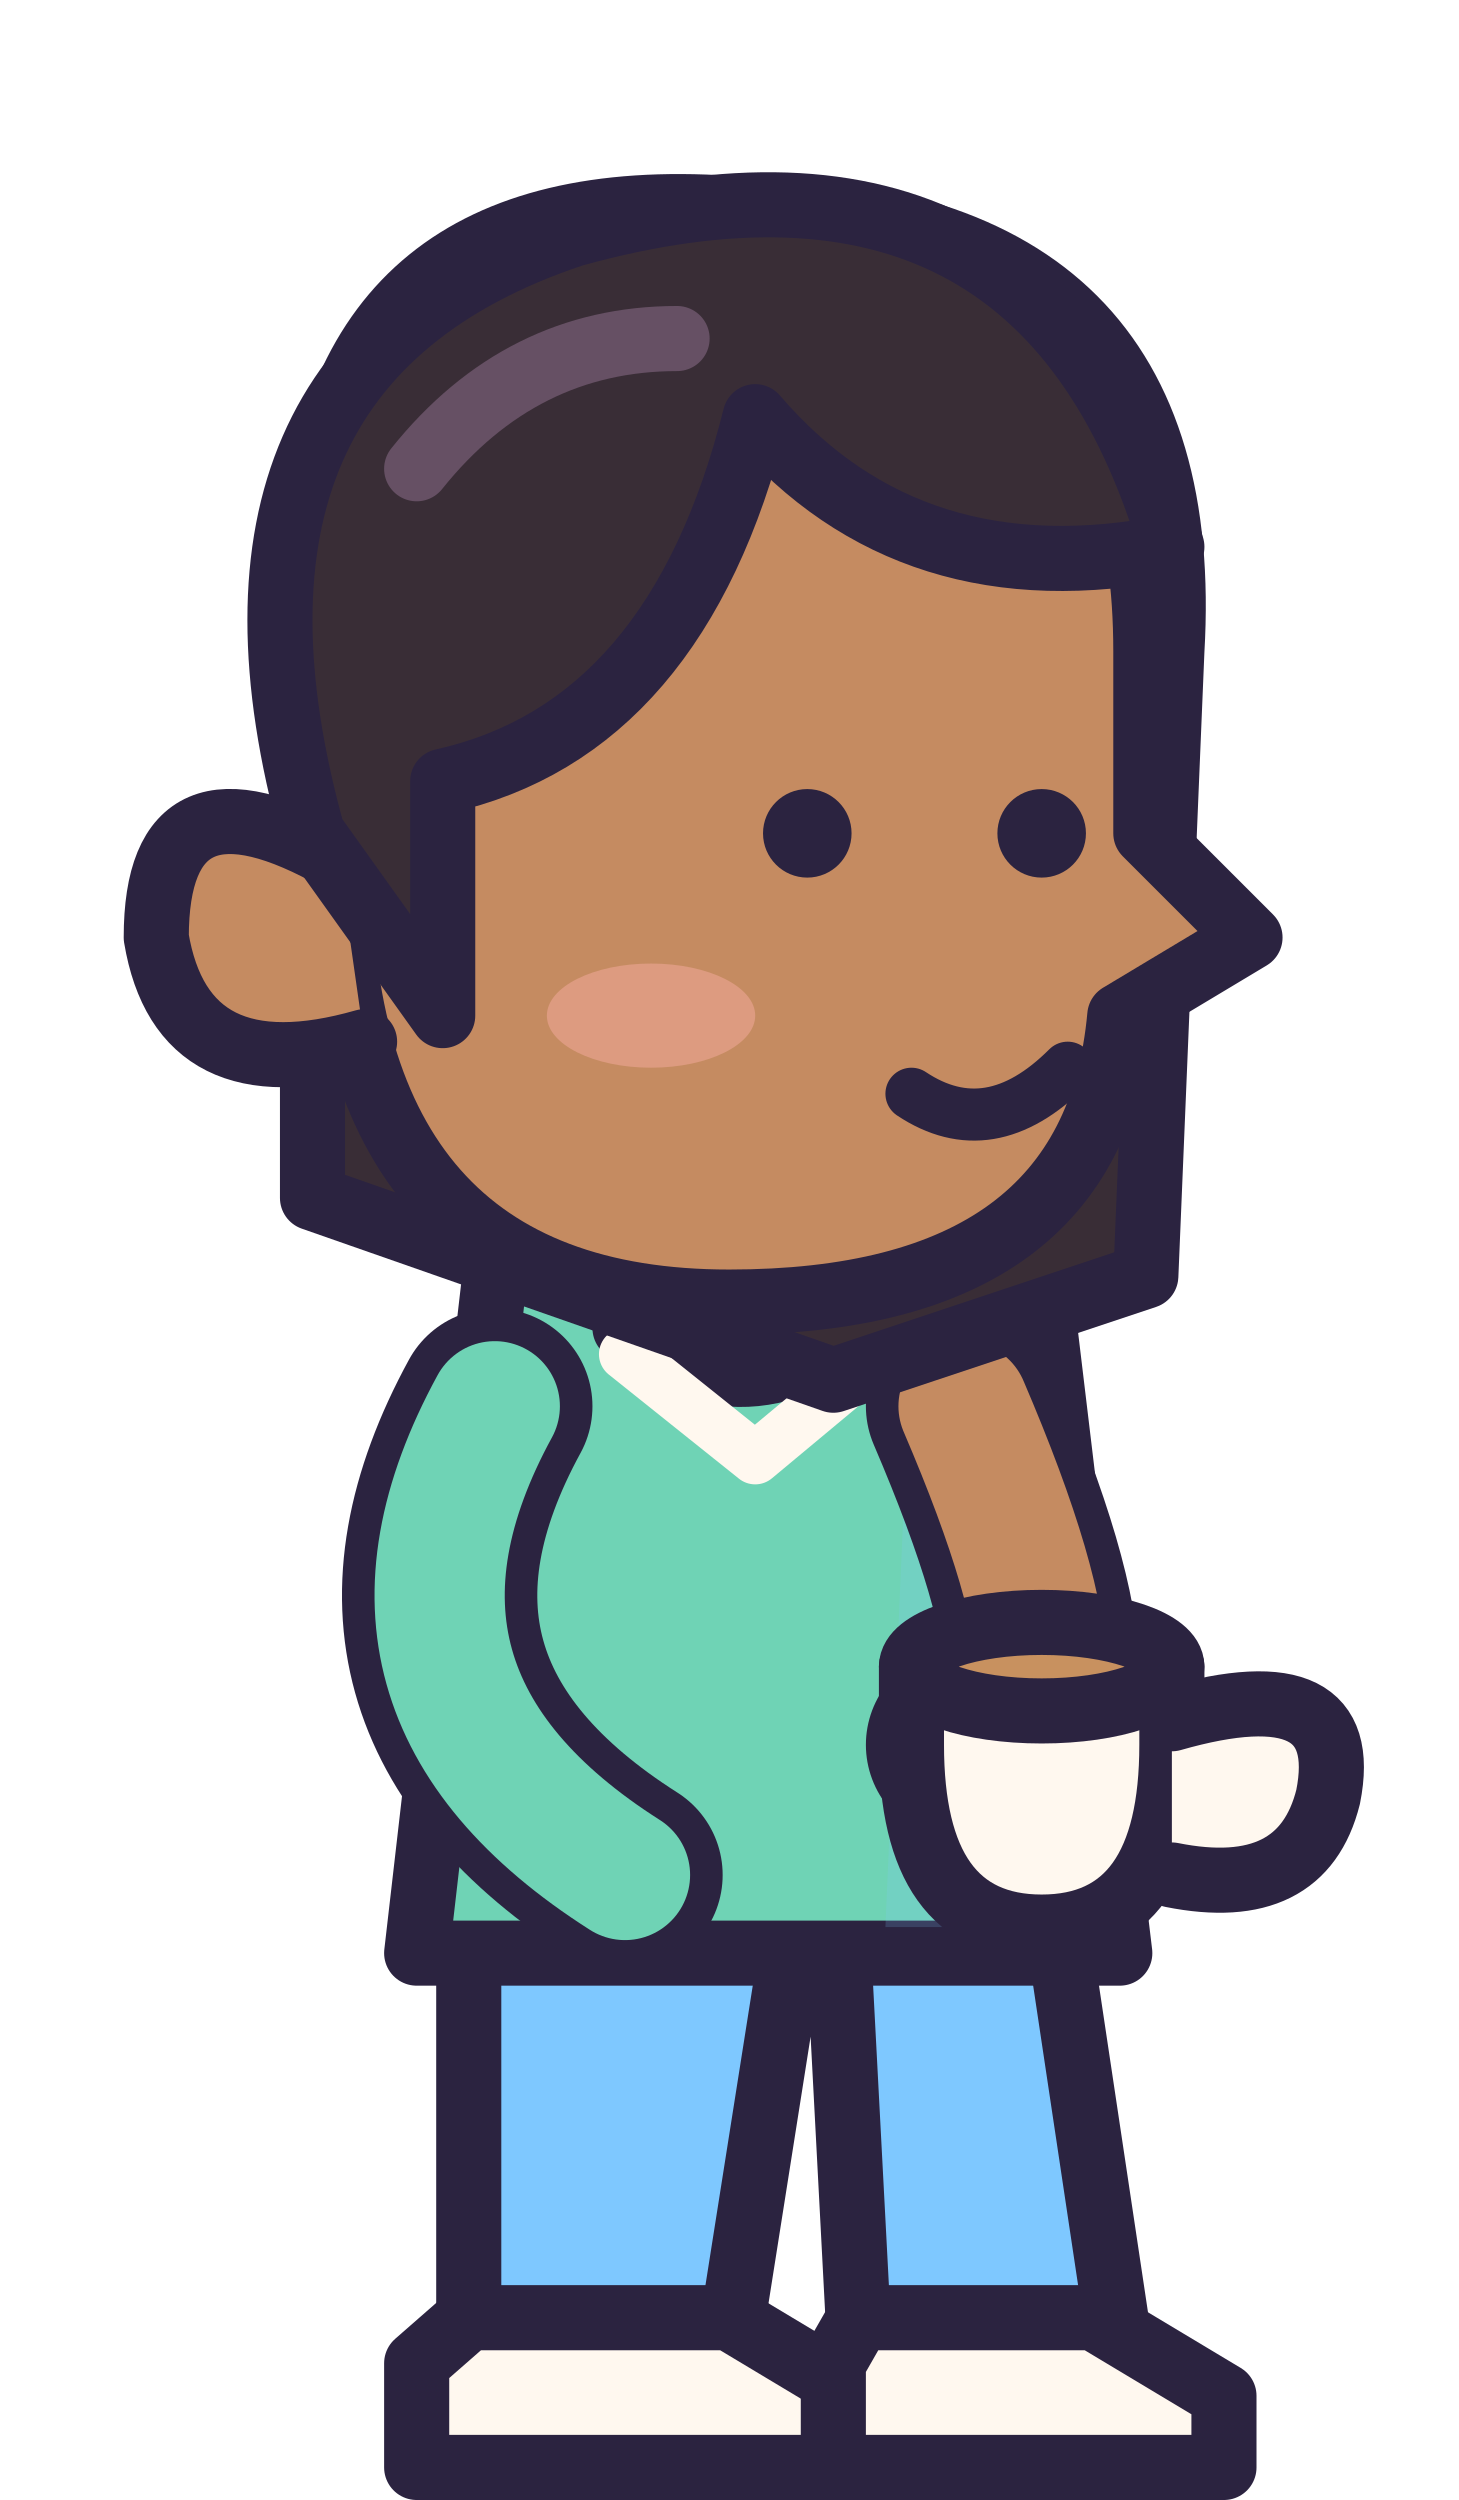
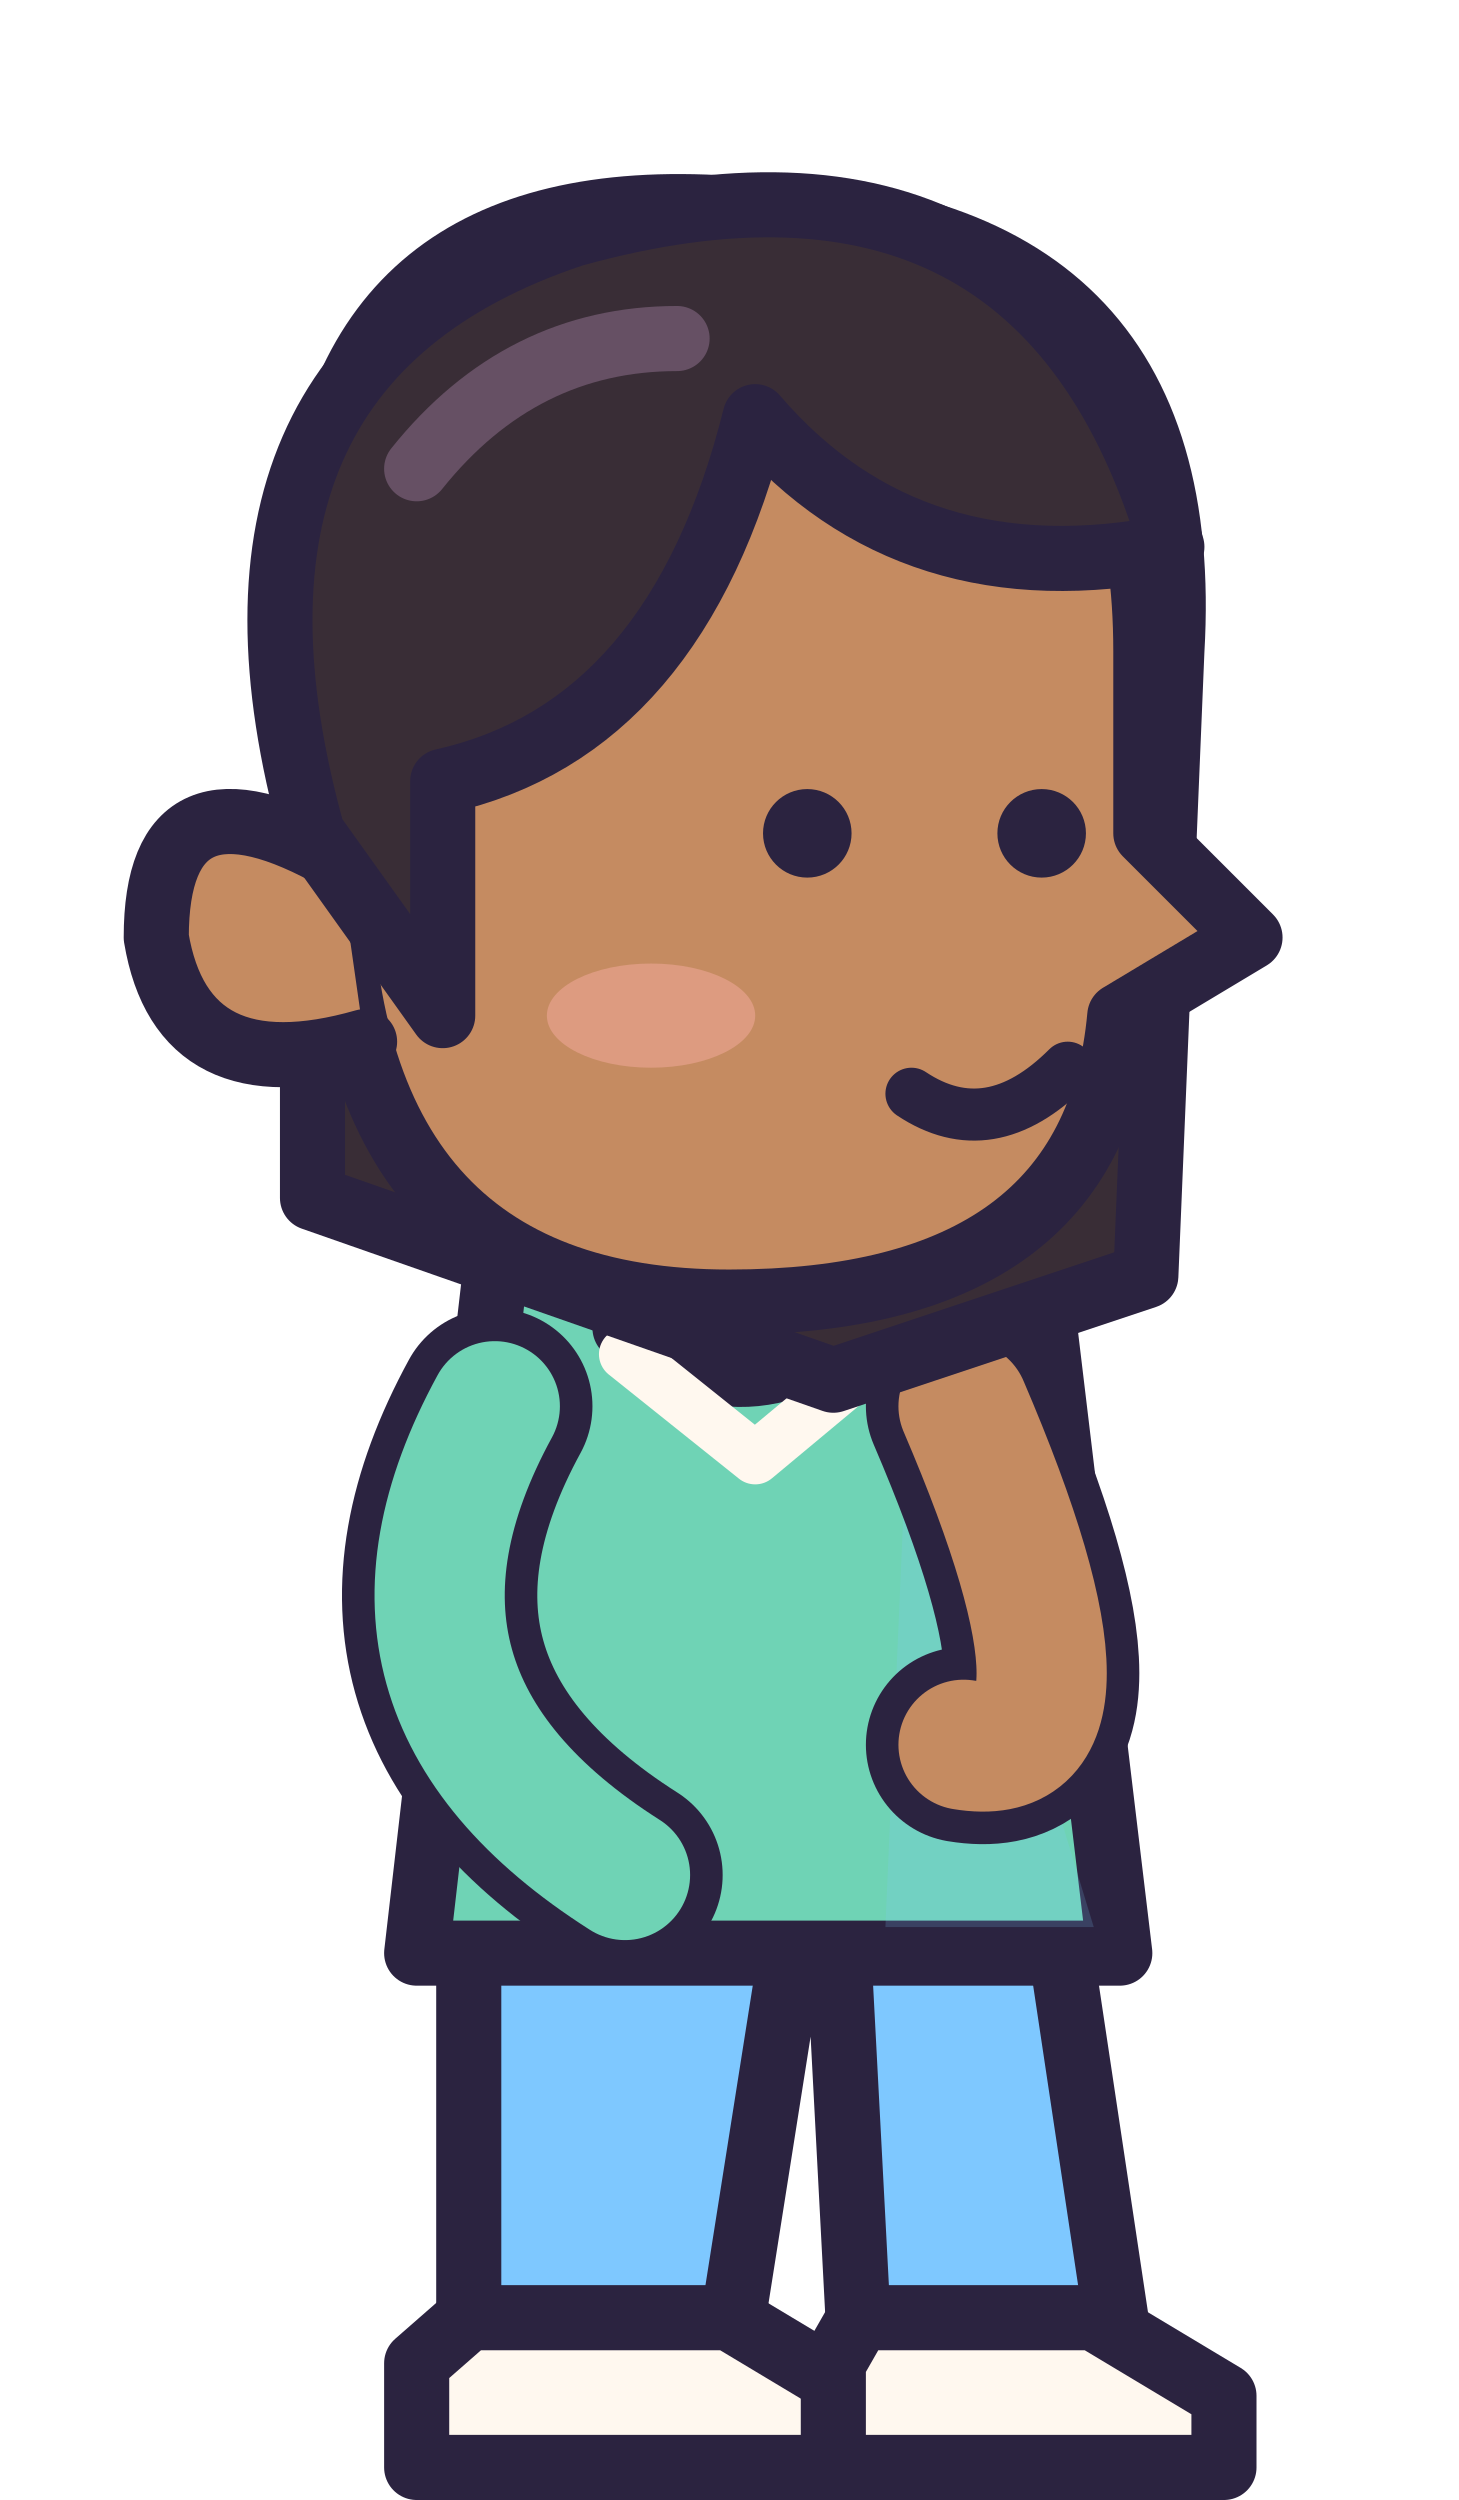
<svg xmlns="http://www.w3.org/2000/svg" width="56" height="96" viewBox="0 0 56 96">
  <g stroke="#2b2340" stroke-width="2.5" stroke-linecap="round" stroke-linejoin="round">
    <path d="M18 71v19h10l3-19m1 0 1 19h10l-3-20" fill="#7ec8ff" vector-effect="non-scaling-stroke" />
    <g transform="translate(0 0)">
      <path d="M18 89h10l5 3v2.75H16v-4Z" fill="#fff8ef" vector-effect="non-scaling-stroke" />
    </g>
    <g transform="translate(0 0)">
      <path d="M33 89h9l5 3v2.75H32v-4Z" fill="#fff8ef" vector-effect="non-scaling-stroke" />
    </g>
    <path d="M19 49q11-7 21 1l3 25H16Z" fill="#6fd3b5" vector-effect="non-scaling-stroke" />
    <path d="M35 51l7 23h-8Z" fill="#7ec8ff" stroke="none" opacity="0.18" vector-effect="non-scaling-stroke" />
    <path d="M24 44v7q5 4 10-1v-7" fill="#c58b61" vector-effect="non-scaling-stroke" />
    <path d="M24 52l5 4 6-5" fill="none" stroke="#fff8ef" stroke-width="2" vector-effect="non-scaling-stroke" />
    <path d="M19 54Q13 65 24 72" fill="none" stroke="#2b2340" stroke-width="7.5" vector-effect="non-scaling-stroke" />
    <path d="M19 54Q13 65 24 72" fill="none" stroke="#6fd3b5" stroke-width="5" vector-effect="non-scaling-stroke" />
    <path d="M37 54Q43 68 37 67" fill="none" stroke="#2b2340" stroke-width="7.5" vector-effect="non-scaling-stroke" />
    <path d="M37 54Q43 68 37 67" fill="none" stroke="#c58b61" stroke-width="5" vector-effect="non-scaling-stroke" />
    <g transform="translate(0 0) rotate(0 28 35)">
      <g>
        <path d="M12 21q1-14 16-13 18 0 17 17l-1 24-12 4-20-7Z" fill="#392d36" vector-effect="non-scaling-stroke" />
      </g>
      <path d="M13 23q0-13 16-13 15 0 15 15v7l4 4-5 3q-1 11-15 11-15 0-15-17Z" fill="#c58b61" vector-effect="non-scaling-stroke" />
      <path d="M13 33q-7-4-7 3 1 6 8 4" fill="#c58b61" vector-effect="non-scaling-stroke" />
      <path d="M12 32Q7 14 22 9q18-5 23 12-10 2-16-5-3 12-12 14v9Z" fill="#392d36" vector-effect="non-scaling-stroke" />
      <path d="M16 18q4-5 10-5" fill="none" stroke="#665064" stroke-width="2.5" vector-effect="non-scaling-stroke" />
      <circle cx="31" cy="32" r="1.7" fill="#2b2340" stroke="none" vector-effect="non-scaling-stroke" />
      <circle cx="40" cy="32" r="1.7" fill="#2b2340" stroke="none" vector-effect="non-scaling-stroke" />
      <path d="M35 42q3 2 6-1" fill="none" stroke="#2b2340" stroke-width="2" vector-effect="non-scaling-stroke" />
      <ellipse cx="25" cy="39" rx="4" ry="2" fill="#dd9b80" stroke="none" vector-effect="non-scaling-stroke" />
    </g>
-     <path d="M35 64h10v3q0 7-5 7t-5-7Z" fill="#fff8ef" vector-effect="non-scaling-stroke" />
-     <path d="M45 66q7-2 6 3-1 4-6 3" fill="#fff8ef" vector-effect="non-scaling-stroke" />
-     <ellipse cx="40" cy="64" rx="5" ry="1.7" fill="#c8915f" vector-effect="non-scaling-stroke" />
  </g>
</svg>
